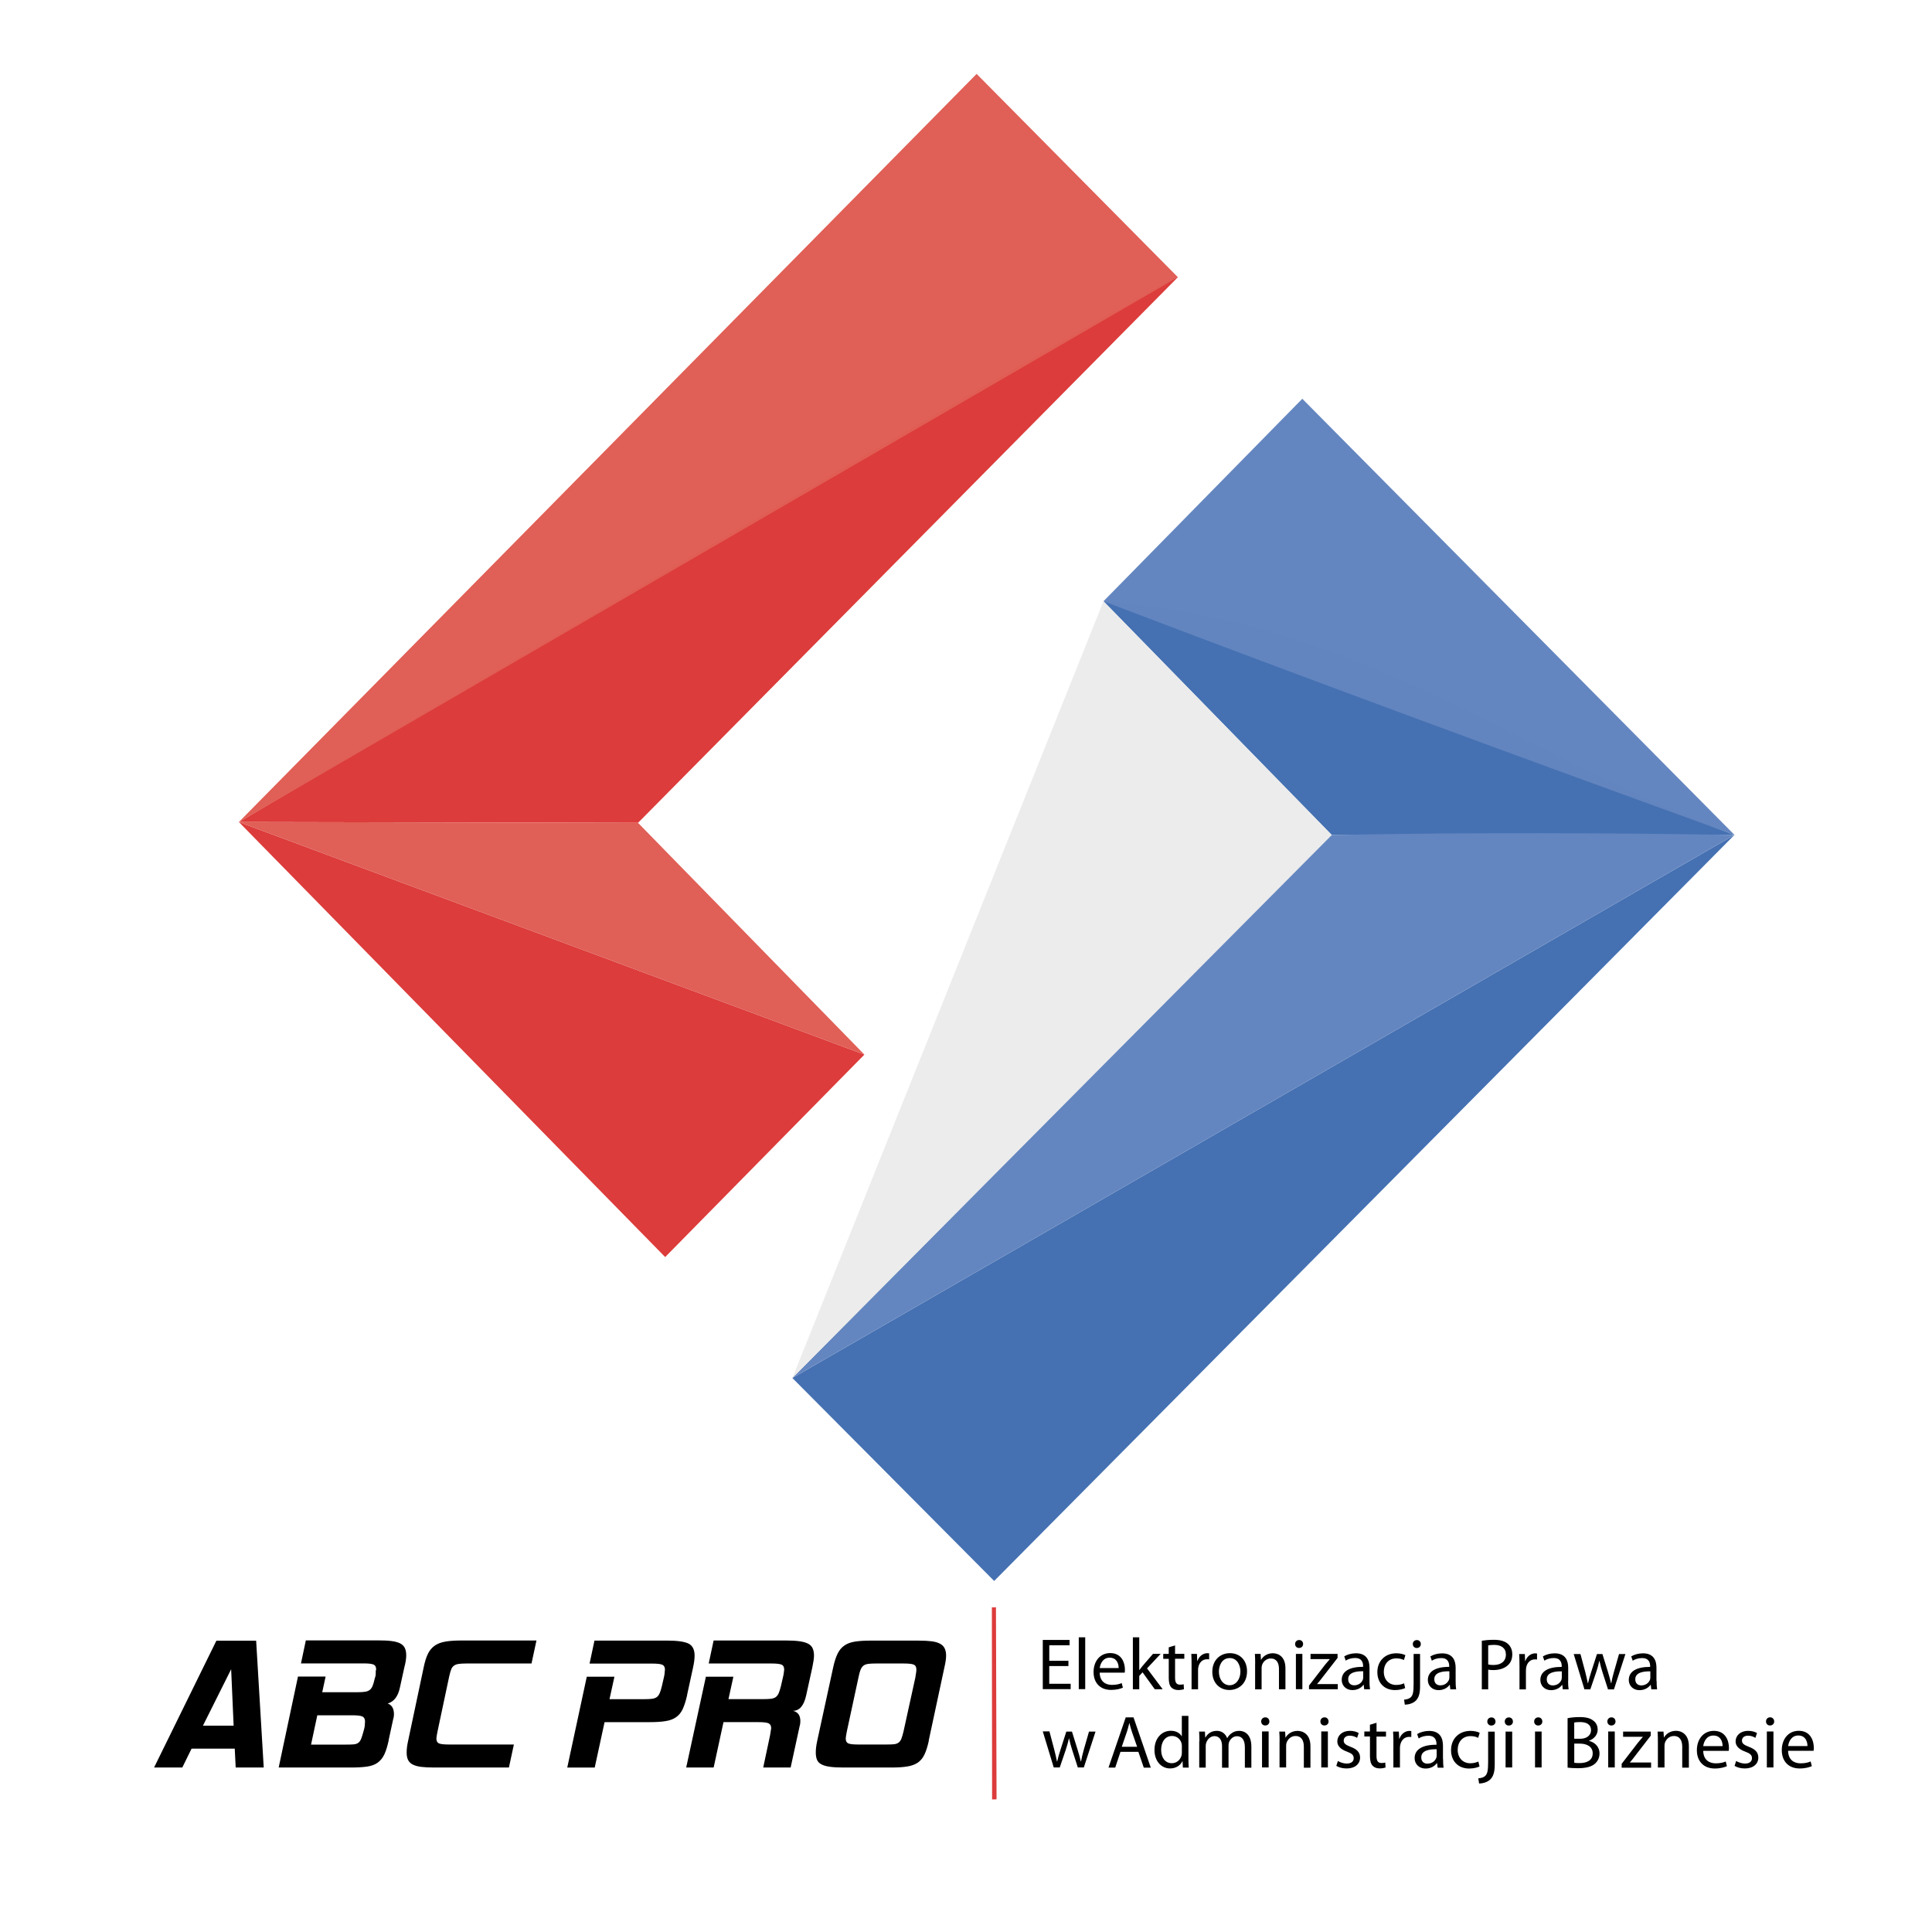
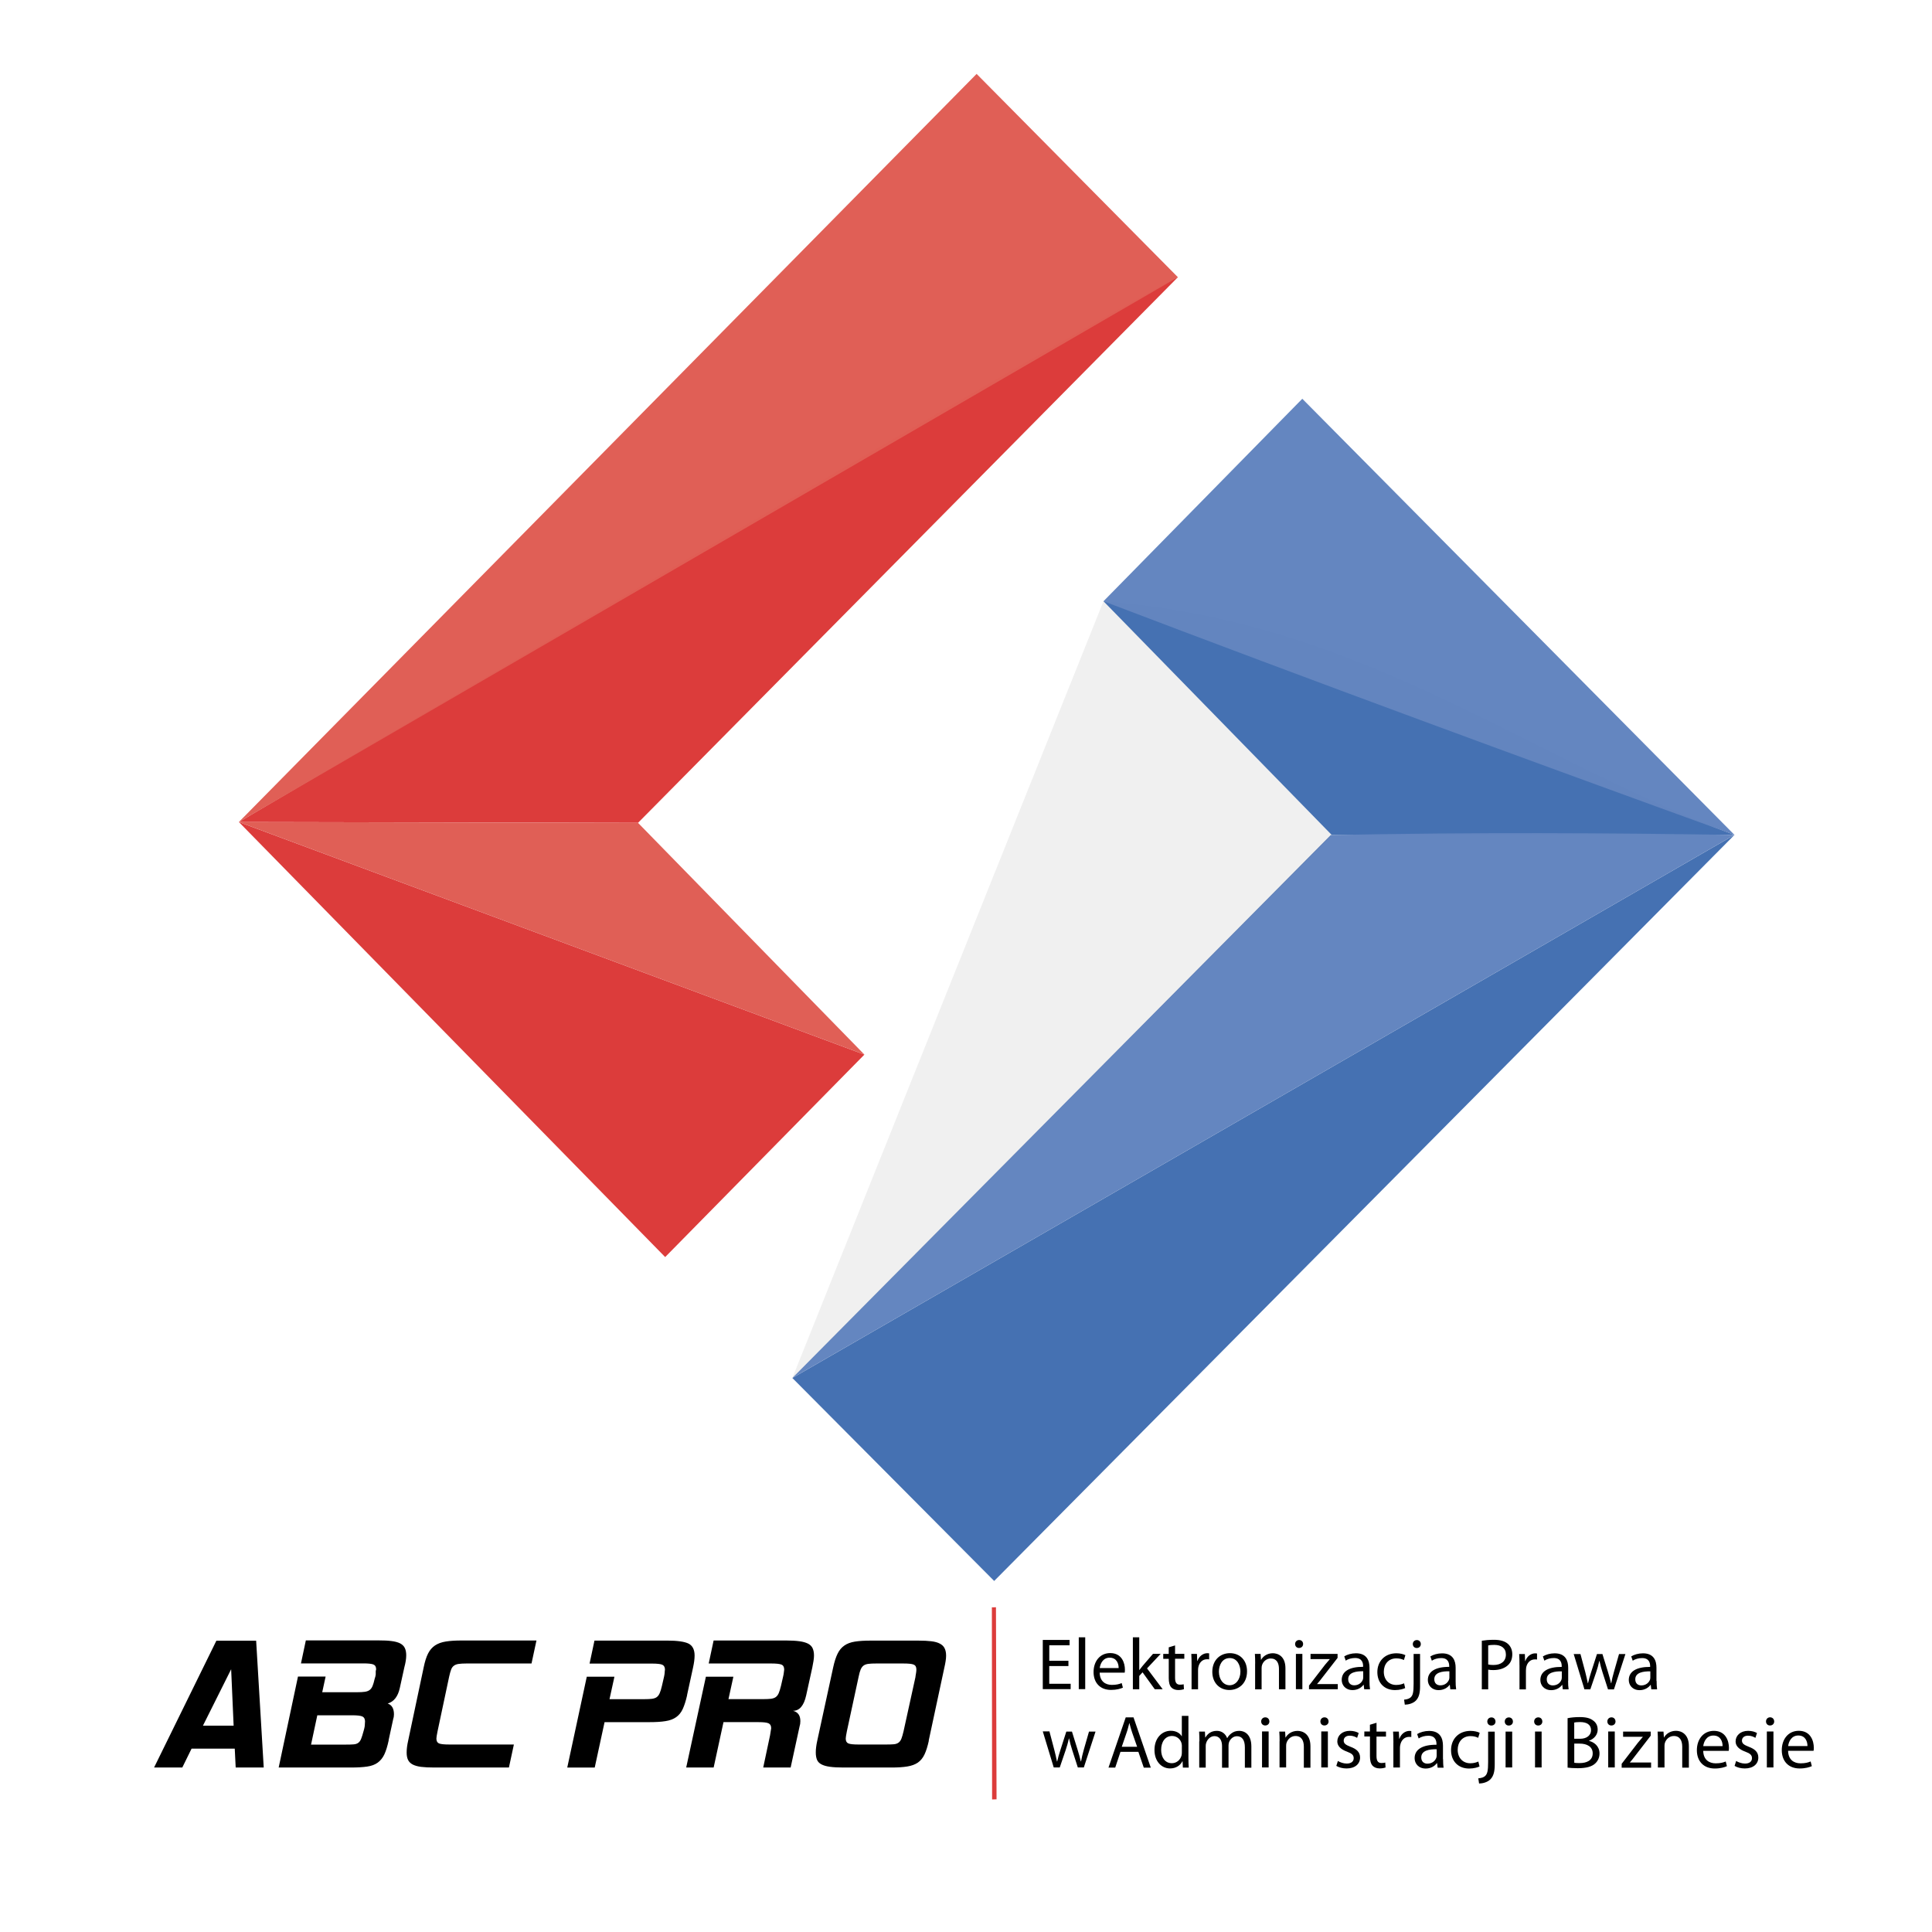
<svg xmlns="http://www.w3.org/2000/svg" width="317.5mm" height="317.5mm" viewBox="0 0 317.5 317.5" version="1.1" id="svg8">
  <defs id="defs2" />
  <g id="layer1" transform="translate(21.781,8.937068)">
    <path style="opacity:0.99;vector-effect:none;fill:#dc3a39;fill-opacity:1;stroke:#b70000;stroke-width:0.001;stroke-linecap:butt;stroke-linejoin:miter;stroke-miterlimit:4;stroke-dasharray:none;stroke-dashoffset:0;stroke-opacity:1" d="M 17.474,126.151 C 171.272,35.639 171.782,36.605 171.789,36.616 L 83.071,126.286 v 0 0 z" id="path818" />
    <path style="opacity:0.99;vector-effect:none;fill:#e05e55;fill-opacity:1;stroke:#b70000;stroke-width:0.001;stroke-linecap:butt;stroke-linejoin:miter;stroke-miterlimit:4;stroke-dasharray:none;stroke-dashoffset:0;stroke-opacity:1" d="m 138.714,3.207 c 33.075,33.409 33.075,33.409 33.075,33.409 L 17.474,126.151 Z" id="path820" />
    <path style="opacity:0.99;vector-effect:none;fill:#dc3a39;fill-opacity:1;stroke:#b70000;stroke-width:0.001;stroke-linecap:butt;stroke-linejoin:miter;stroke-miterlimit:4;stroke-dasharray:none;stroke-dashoffset:0;stroke-opacity:1" d="M 120.273,164.371 87.532,197.646 17.474,126.151 Z" id="path822" />
    <path style="opacity:0.99;vector-effect:none;fill:#e05e55;fill-opacity:1;stroke:#b70000;stroke-width:0.001;stroke-linecap:butt;stroke-linejoin:miter;stroke-miterlimit:4;stroke-dasharray:none;stroke-dashoffset:0;stroke-opacity:1" d="M 120.273,164.371 83.071,126.286 17.474,126.151 Z" id="path824" />
    <path style="opacity:0.99;vector-effect:none;fill:#4470b1;fill-opacity:1;stroke:#b70000;stroke-width:0.001;stroke-linecap:butt;stroke-linejoin:miter;stroke-miterlimit:4;stroke-dasharray:none;stroke-dashoffset:0;stroke-opacity:1" d="m 108.432,217.518 33.167,33.356 121.661,-122.606 z" id="path826" />
    <path style="opacity:0.99;vector-effect:none;fill:#4470b1;fill-opacity:1;stroke:#b70000;stroke-width:0.001;stroke-linecap:butt;stroke-linejoin:miter;stroke-miterlimit:4;stroke-dasharray:none;stroke-dashoffset:0;stroke-opacity:1" d="m 159.561,89.87 c 42.845,3.342 69.221,25.644 103.699,38.399 l -66.177,0.021 -37.521,-38.42" id="path828" />
    <path style="opacity:0.99;vector-effect:none;fill:#6385bf;fill-opacity:1;stroke:#b70000;stroke-width:0.001;stroke-linecap:butt;stroke-linejoin:miter;stroke-miterlimit:4;stroke-dasharray:none;stroke-dashoffset:0;stroke-opacity:1" d="m 192.235,56.595 71.025,71.674 C 228.748,115.769 194.199,103.06 159.561,89.87 Z" id="path830" />
    <path style="opacity:0.99;vector-effect:none;fill:#6385bf;fill-opacity:1;stroke:#b70000;stroke-width:0.001;stroke-linecap:butt;stroke-linejoin:miter;stroke-miterlimit:4;stroke-dasharray:none;stroke-dashoffset:0;stroke-opacity:1" d="m 108.432,217.518 88.48,-89.228 c 23.873,-0.472 45.486,-0.346 66.348,-0.021 z" id="path832" />
-     <path style="opacity:0.99;vector-effect:none;fill:#ececec;fill-opacity:1;stroke:#b70000;stroke-width:0.001;stroke-linecap:butt;stroke-linejoin:miter;stroke-miterlimit:4;stroke-dasharray:none;stroke-dashoffset:0;stroke-opacity:1" d="M 159.561,89.87 108.432,217.518 197.083,128.29 Z" id="path834" />
+     <path style="opacity:0.99;vector-effect:none;fill:#000000;fill-opacity:0.06;stroke:#b70000;stroke-width:0.001;stroke-linecap:butt;stroke-linejoin:miter;stroke-miterlimit:4;stroke-dasharray:none;stroke-dashoffset:0;stroke-opacity:1" d="M 159.561,89.87 108.432,217.518 197.083,128.29 Z" id="path834" />
    <path d="m 16.951,281.532 -0.154,-3.101 H 9.701 L 8.178,281.532 H 3.54 L 13.779,260.689 h 6.534 l 1.246,20.843 z m -5.38,-6.878 h 5.042 l -0.408,-9.271 -4.634,9.271 z m 30.523,2.422 c -0.207,0.96 -0.445,1.728 -0.714,2.304 -0.271,0.574 -0.637,1.021 -1.092,1.354 -0.453,0.329 -1.028,0.541 -1.729,0.642 -0.692,0.102 -1.568,0.156 -2.629,0.156 H 24.016 l 3.172,-14.947 h 4.542 l -0.557,2.574 h 5.724 c 0.533,0 0.972,-0.024 1.304,-0.074 0.326,-0.053 0.593,-0.153 0.788,-0.312 0.196,-0.153 0.35,-0.371 0.462,-0.654 0.119,-0.289 0.225,-0.665 0.332,-1.136 l 0.119,-0.395 c 0.065,-0.224 0.083,-0.43 0.065,-0.624 -0.018,-0.194 0,-0.383 0.065,-0.565 0,-0.412 -0.148,-0.671 -0.439,-0.795 -0.296,-0.124 -0.854,-0.182 -1.683,-0.182 H 27.68 l 0.8,-3.78 h 11.92 c 0.854,0 1.565,0.029 2.146,0.106 0.581,0.07 1.055,0.2 1.417,0.377 0.362,0.189 0.622,0.436 0.777,0.754 0.16,0.324 0.237,0.724 0.237,1.213 0,0.559 -0.101,1.207 -0.308,1.973 l -0.747,3.403 c -0.308,1.396 -0.972,2.249 -1.992,2.55 0.682,0.23 1.031,0.818 1.031,1.778 0,0.306 -0.047,0.571 -0.13,0.801 l -0.747,3.439 z m -4.013,-1.958 c 0.061,-0.23 0.093,-0.433 0.093,-0.632 0,-0.189 0.011,-0.371 0.032,-0.53 0,-0.406 -0.147,-0.677 -0.437,-0.813 -0.293,-0.13 -0.852,-0.194 -1.678,-0.194 h -5.727 l -1.028,4.817 h 5.721 c 0.564,0 0.999,-0.011 1.31,-0.041 0.314,-0.029 0.562,-0.118 0.746,-0.265 0.19,-0.136 0.338,-0.353 0.453,-0.642 0.117,-0.283 0.245,-0.695 0.388,-1.225 l 0.126,-0.459 z m 23.802,6.414 H 49.563 c -0.852,0 -1.561,-0.035 -2.136,-0.106 -0.567,-0.074 -1.028,-0.204 -1.38,-0.384 -0.357,-0.189 -0.607,-0.433 -0.765,-0.748 -0.157,-0.321 -0.235,-0.728 -0.235,-1.218 0,-0.286 0.018,-0.585 0.059,-0.908 0.041,-0.318 0.101,-0.671 0.19,-1.058 l 2.549,-12.033 c 0.19,-0.936 0.427,-1.696 0.717,-2.27 0.285,-0.571 0.676,-1.016 1.144,-1.334 0.48,-0.318 1.067,-0.535 1.772,-0.646 0.699,-0.114 1.565,-0.169 2.578,-0.169 h 12.323 l -0.812,3.778 h -10.64 c -0.563,0 -1.008,0.024 -1.346,0.074 -0.332,0.047 -0.593,0.153 -0.788,0.306 -0.202,0.154 -0.356,0.373 -0.45,0.662 -0.107,0.286 -0.213,0.664 -0.314,1.132 l -1.903,8.965 c -0.124,0.614 -0.19,1.013 -0.19,1.195 0,0.412 0.142,0.675 0.421,0.799 0.279,0.124 0.842,0.182 1.695,0.182 h 10.616 l -0.812,3.774 z m 29.258,-11.888 c -0.209,0.921 -0.448,1.675 -0.717,2.26 -0.269,0.582 -0.631,1.036 -1.089,1.352 -0.455,0.324 -1.034,0.542 -1.726,0.648 -0.698,0.118 -1.574,0.171 -2.632,0.171 h -7.405 l -1.617,7.46 h -4.514 l 3.207,-14.921 h 4.544 l -0.807,3.686 h 5.724 c 0.517,0 0.935,-0.018 1.257,-0.059 0.32,-0.047 0.581,-0.13 0.779,-0.277 0.197,-0.141 0.359,-0.359 0.48,-0.636 0.127,-0.283 0.253,-0.689 0.372,-1.201 l 0.346,-1.502 c 0.059,-0.265 0.095,-0.489 0.107,-0.689 0.012,-0.194 0.018,-0.353 0.047,-0.477 0,-0.406 -0.148,-0.683 -0.427,-0.813 -0.279,-0.13 -0.854,-0.194 -1.695,-0.194 H 75.107 l 0.806,-3.78 h 11.914 c 1.678,0 2.863,0.165 3.533,0.489 0.67,0.336 1.008,0.989 1.008,1.973 0,0.294 -0.024,0.589 -0.065,0.907 -0.041,0.318 -0.107,0.677 -0.19,1.06 l -0.99,4.558 z m 16.987,11.888 h -4.483 l 1.121,-5.282 0.186,-1.164 c 0,-0.41 -0.136,-0.677 -0.421,-0.813 -0.279,-0.137 -0.842,-0.2 -1.689,-0.2 h -5.726 l -1.618,7.458 h -4.511 l 3.236,-14.921 h 4.517 l -0.806,3.684 h 5.726 c 0.522,0 0.942,-0.022 1.268,-0.059 0.314,-0.047 0.581,-0.132 0.777,-0.28 0.202,-0.143 0.362,-0.359 0.486,-0.641 0.119,-0.286 0.249,-0.688 0.373,-1.201 l 0.344,-1.503 c 0.065,-0.265 0.107,-0.492 0.124,-0.688 0.024,-0.196 0.048,-0.354 0.059,-0.476 0,-0.43 -0.148,-0.704 -0.451,-0.828 -0.302,-0.124 -0.871,-0.182 -1.725,-0.182 H 94.686 l 0.806,-3.779 h 11.92 c 0.889,0 1.624,0.045 2.205,0.127 0.581,0.076 1.043,0.218 1.399,0.395 0.35,0.189 0.605,0.442 0.747,0.754 0.148,0.318 0.225,0.718 0.225,1.195 0,0.289 -0.03,0.589 -0.083,0.907 -0.047,0.318 -0.119,0.677 -0.196,1.066 l -1.002,4.558 c -0.373,1.708 -1.103,2.556 -2.175,2.556 0.806,0.189 1.215,0.748 1.215,1.69 0,0.33 -0.042,0.618 -0.124,0.86 l -1.477,6.789 z m 22.738,-4.422 c -0.21,0.948 -0.445,1.702 -0.716,2.273 -0.273,0.579 -0.634,1.019 -1.087,1.337 -0.458,0.315 -1.041,0.529 -1.744,0.642 -0.704,0.118 -1.589,0.171 -2.643,0.171 h -7.842 c -0.915,0 -1.661,-0.042 -2.245,-0.124 -0.581,-0.081 -1.043,-0.215 -1.381,-0.398 -0.35,-0.182 -0.587,-0.43 -0.723,-0.748 -0.13,-0.318 -0.202,-0.713 -0.202,-1.184 0,-0.283 0.012,-0.583 0.059,-0.907 0.035,-0.318 0.101,-0.671 0.184,-1.054 l 2.614,-12.03 c 0.202,-0.936 0.445,-1.696 0.729,-2.267 0.279,-0.571 0.646,-1.013 1.108,-1.331 0.451,-0.318 1.025,-0.536 1.725,-0.648 0.694,-0.112 1.559,-0.165 2.59,-0.165 h 7.842 c 0.848,0 1.565,0.035 2.146,0.106 0.575,0.071 1.049,0.2 1.411,0.4 0.362,0.194 0.622,0.448 0.771,0.771 0.16,0.318 0.237,0.718 0.237,1.213 0,0.289 -0.03,0.589 -0.083,0.907 -0.047,0.318 -0.119,0.665 -0.202,1.03 l -2.579,12.036 z m -2.205,-10.499 c 0.034,-0.246 0.074,-0.459 0.107,-0.655 0.032,-0.196 0.045,-0.376 0.045,-0.54 0,-0.407 -0.144,-0.672 -0.437,-0.797 -0.29,-0.124 -0.857,-0.182 -1.71,-0.182 h -4.452 c -0.519,0 -0.945,0.016 -1.274,0.059 -0.332,0.039 -0.598,0.134 -0.792,0.274 -0.2,0.145 -0.359,0.359 -0.487,0.646 -0.12,0.286 -0.235,0.685 -0.336,1.195 l -1.934,8.965 c -0.122,0.614 -0.186,1.013 -0.186,1.195 0,0.412 0.142,0.675 0.421,0.799 0.285,0.127 0.854,0.182 1.701,0.182 h 4.481 c 0.533,0 0.972,-0.013 1.292,-0.041 0.32,-0.029 0.581,-0.12 0.777,-0.265 0.202,-0.14 0.356,-0.357 0.474,-0.646 0.113,-0.286 0.231,-0.696 0.356,-1.225 l 1.968,-8.965 z m 25.136,-1.751 h -3.148 v 2.913 h 3.52 v 0.876 h -4.582 v -8.081 h 4.404 v 0.876 h -3.337 v 2.551 h 3.148 v 0.866 z m 1.705,-4.725 h 1.059 v 8.514 h -1.06 v -8.514 z m 3.435,5.805 c 0.027,1.424 0.932,2.014 2.004,2.014 0.761,0 1.23,-0.135 1.614,-0.299 l 0.197,0.754 c -0.373,0.167 -1.025,0.371 -1.95,0.371 -1.802,0 -2.869,-1.185 -2.869,-2.934 0,-1.752 1.037,-3.12 2.739,-3.12 1.921,0 2.413,1.653 2.413,2.72 0,0.219 -0.012,0.372 -0.035,0.495 h -4.102 z m 3.116,-0.757 c 0.011,-0.654 -0.277,-1.702 -1.476,-1.702 -1.087,0 -1.544,0.977 -1.63,1.708 h 3.106 z m 3.388,0.33 h 0.021 c 0.148,-0.2 0.34,-0.453 0.511,-0.659 l 1.726,-2.002 h 1.263 l -2.243,2.391 2.568,3.421 h -1.299 l -2.004,-2.779 -0.543,0.601 v 2.19 h -1.049 v -8.539 h 1.049 v 5.37 z m 5.886,-4.051 v 1.39 h 1.519 v 0.807 h -1.519 v 3.133 c 0,0.724 0.207,1.125 0.794,1.125 0.293,0 0.462,-0.024 0.618,-0.065 l 0.047,0.801 c -0.202,0.076 -0.528,0.147 -0.942,0.147 -0.49,0 -0.889,-0.165 -1.145,-0.442 -0.287,-0.318 -0.41,-0.836 -0.41,-1.519 v -3.168 h -0.905 v -0.813 h 0.901 v -1.078 l 1.037,-0.311 z m 2.712,3.203 c 0,-0.677 -0.012,-1.266 -0.043,-1.808 h 0.927 l 0.048,1.154 h 0.038 c 0.266,-0.771 0.916,-1.266 1.63,-1.266 0.107,0 0.191,0.011 0.287,0.024 v 0.995 c -0.107,-0.024 -0.213,-0.024 -0.362,-0.024 -0.747,0 -1.279,0.554 -1.423,1.348 -0.027,0.147 -0.037,0.324 -0.037,0.489 v 3.097 h -1.066 v -3.998 z m 9.115,1.048 c 0,2.149 -1.508,3.08 -2.909,3.08 -1.571,0 -2.798,-1.148 -2.798,-2.985 0,-1.925 1.29,-3.068 2.894,-3.068 1.677,0 2.812,1.207 2.812,2.974 z m -4.624,0.065 c 0,1.272 0.723,2.232 1.762,2.232 1.012,0 1.774,-0.942 1.774,-2.249 0,-0.983 -0.496,-2.214 -1.753,-2.214 -1.245,0 -1.784,1.154 -1.784,2.243 z m 5.96,-1.343 c 0,-0.612 -0.011,-1.089 -0.048,-1.572 h 0.942 l 0.059,0.966 h 0.027 c 0.287,-0.536 0.964,-1.078 1.928,-1.078 0.81,0 2.066,0.477 2.066,2.467 v 3.456 H 188.4 v -3.345 c 0,-0.936 -0.356,-1.716 -1.357,-1.716 -0.688,0 -1.233,0.491 -1.423,1.081 -0.048,0.13 -0.071,0.312 -0.071,0.495 v 3.492 h -1.067 v -4.234 z m 7.879,-3.203 c 0,0.359 -0.25,0.654 -0.677,0.654 -0.383,0 -0.639,-0.289 -0.639,-0.648 0,-0.359 0.267,-0.659 0.666,-0.659 0.389,0 0.65,0.289 0.65,0.659 z m -1.184,7.437 v -5.812 h 1.061 v 5.806 h -1.061 z m 2.158,-0.612 2.632,-3.415 c 0.266,-0.324 0.511,-0.601 0.773,-0.907 v -0.024 h -3.159 v -0.854 h 4.443 v 0.662 l -2.614,3.368 c -0.249,0.326 -0.48,0.624 -0.747,0.911 v 0.024 h 3.396 v 0.842 h -4.73 v -0.625 z m 9.935,-0.777 c 0,0.506 0.023,0.995 0.086,1.396 h -0.953 l -0.086,-0.736 h -0.037 c -0.326,0.453 -0.954,0.866 -1.784,0.866 -1.183,0 -1.79,-0.824 -1.79,-1.666 0,-1.401 1.257,-2.167 3.515,-2.155 v -0.124 c 0,-0.465 -0.133,-1.337 -1.331,-1.325 -0.554,0 -1.119,0.153 -1.529,0.43 l -0.239,-0.701 c 0.48,-0.3 1.194,-0.506 1.929,-0.506 1.784,0 2.221,1.213 2.221,2.361 v 2.173 z m -1.027,-1.566 c -1.156,-0.024 -2.472,0.177 -2.472,1.301 0,0.695 0.458,1.007 0.991,1.007 0.765,0 1.263,-0.477 1.429,-0.972 0.035,-0.118 0.047,-0.241 0.047,-0.336 v -1.007 z m 6.904,2.756 c -0.277,0.136 -0.895,0.336 -1.677,0.336 -1.764,0 -2.909,-1.184 -2.909,-2.956 0,-1.784 1.231,-3.091 3.137,-3.091 0.628,0 1.18,0.153 1.47,0.312 l -0.243,0.801 c -0.255,-0.13 -0.652,-0.277 -1.233,-0.277 -1.346,0 -2.069,0.995 -2.069,2.196 0,1.343 0.871,2.173 2.027,2.173 0.599,0 1.002,-0.141 1.304,-0.271 l 0.178,0.789 z m -0.192,1.908 c 0.49,-0.035 0.906,-0.165 1.156,-0.453 0.287,-0.318 0.41,-0.777 0.41,-2.167 v -4.887 h 1.06 v 5.288 c 0,1.125 -0.175,1.855 -0.698,2.385 -0.468,0.465 -1.247,0.659 -1.811,0.659 l -0.116,-0.83 z m 2.749,-9.133 c 0,0.347 -0.239,0.648 -0.677,0.648 -0.388,0 -0.639,-0.3 -0.639,-0.648 0,-0.359 0.267,-0.659 0.666,-0.659 0.394,0 0.65,0.3 0.65,0.659 z m 5.721,6.041 c 0,0.506 0.02,0.995 0.085,1.396 h -0.959 l -0.085,-0.736 h -0.032 c -0.325,0.459 -0.953,0.866 -1.79,0.866 -1.183,0 -1.784,-0.824 -1.784,-1.66 0,-1.401 1.257,-2.167 3.509,-2.161 v -0.118 c 0,-0.465 -0.127,-1.337 -1.325,-1.325 -0.554,0 -1.124,0.153 -1.529,0.43 l -0.244,-0.701 c 0.484,-0.3 1.199,-0.506 1.934,-0.506 1.784,0 2.222,1.207 2.222,2.361 v 2.167 z m -1.028,-1.566 c -1.156,-0.024 -2.478,0.177 -2.478,1.301 0,0.701 0.464,1.007 0.991,1.007 0.773,0 1.268,-0.477 1.438,-0.966 0.037,-0.124 0.049,-0.241 0.049,-0.336 z m 5.332,-5.023 c 0.506,-0.082 1.171,-0.153 2.013,-0.153 1.039,0 1.801,0.241 2.28,0.671 0.437,0.383 0.714,0.972 0.714,1.69 0,0.73 -0.213,1.307 -0.628,1.725 -0.564,0.589 -1.459,0.889 -2.482,0.889 -0.314,0 -0.607,-0.018 -0.848,-0.071 v 3.239 h -1.049 v -8.02 z m 1.049,3.898 c 0.228,0.065 0.516,0.088 0.868,0.088 1.268,0 2.04,-0.624 2.04,-1.713 0,-1.078 -0.773,-1.59 -1.918,-1.59 -0.458,0 -0.81,0.035 -0.991,0.088 v 3.138 z m 5.139,0.094 c 0,-0.677 -0.011,-1.266 -0.048,-1.808 h 0.932 l 0.041,1.154 h 0.039 c 0.266,-0.771 0.921,-1.266 1.63,-1.266 0.107,0 0.192,0.018 0.293,0.024 v 0.995 c -0.113,-0.024 -0.224,-0.024 -0.363,-0.024 -0.751,0 -1.278,0.553 -1.427,1.348 -0.02,0.141 -0.037,0.324 -0.037,0.489 v 3.091 h -1.055 v -4.004 z m 7.992,2.603 c 0,0.506 0.02,0.995 0.085,1.396 h -0.958 l -0.083,-0.736 h -0.03 c -0.326,0.453 -0.954,0.866 -1.79,0.866 -1.18,0 -1.784,-0.824 -1.784,-1.666 0,-1.401 1.257,-2.167 3.509,-2.155 v -0.124 c 0,-0.465 -0.125,-1.343 -1.322,-1.331 -0.551,0 -1.12,0.153 -1.529,0.43 l -0.243,-0.701 c 0.486,-0.3 1.197,-0.506 1.938,-0.506 1.784,0 2.223,1.207 2.223,2.361 v 2.167 z m -1.029,-1.566 c -1.156,-0.024 -2.478,0.177 -2.478,1.307 0,0.701 0.456,1.007 0.99,1.007 0.777,0 1.269,-0.477 1.434,-0.966 0.036,-0.124 0.048,-0.241 0.048,-0.336 v -1.013 z m 3.059,-2.844 0.788,2.95 c 0.154,0.648 0.308,1.248 0.421,1.843 h 0.036 c 0.125,-0.583 0.32,-1.207 0.516,-1.831 l 0.954,-2.962 h 0.895 l 0.901,2.903 c 0.213,0.701 0.379,1.313 0.516,1.896 h 0.036 c 0.095,-0.583 0.249,-1.195 0.445,-1.878 l 0.83,-2.915 h 1.049 l -1.885,5.806 h -0.972 l -0.894,-2.774 c -0.202,-0.648 -0.373,-1.225 -0.516,-1.908 h -0.024 c -0.148,0.695 -0.326,1.29 -0.533,1.914 l -0.942,2.762 h -0.966 l -1.766,-5.806 h 1.085 z m 12.513,4.416 c 0,0.501 0.024,0.995 0.083,1.39 h -0.954 l -0.089,-0.736 h -0.036 c -0.332,0.453 -0.96,0.866 -1.79,0.866 -1.186,0 -1.784,-0.824 -1.784,-1.666 0,-1.401 1.251,-2.167 3.509,-2.155 v -0.124 c 0,-0.465 -0.136,-1.337 -1.328,-1.325 -0.563,0 -1.126,0.153 -1.535,0.43 l -0.243,-0.707 c 0.48,-0.3 1.191,-0.506 1.926,-0.506 1.79,0 2.217,1.213 2.217,2.361 v 2.167 z m -1.031,-1.566 c -1.156,-0.024 -2.472,0.177 -2.472,1.301 0,0.701 0.456,1.007 0.99,1.007 0.771,0 1.268,-0.477 1.44,-0.966 0.03,-0.124 0.042,-0.241 0.042,-0.336 v -1.013 z m -98.741,9.892 0.794,3.015 c 0.166,0.659 0.32,1.278 0.433,1.89 h 0.041 c 0.13,-0.606 0.326,-1.242 0.528,-1.878 l 0.972,-3.027 h 0.925 l 0.923,2.968 c 0.223,0.712 0.394,1.337 0.532,1.937 h 0.038 c 0.101,-0.601 0.261,-1.225 0.453,-1.925 l 0.854,-2.974 h 1.074 l -1.923,5.894 h -0.986 l -0.913,-2.829 c -0.21,-0.664 -0.382,-1.254 -0.531,-1.948 h -0.024 c -0.148,0.709 -0.332,1.323 -0.542,1.958 l -0.961,2.818 h -0.988 l -1.801,-5.929 h 1.111 z m 11.665,3.333 -0.86,2.591 h -1.108 l 2.833,-8.255 h 1.28 l 2.839,8.261 h -1.15 l -0.889,-2.597 h -2.952 z m 2.739,-0.83 -0.83,-2.379 c -0.19,-0.542 -0.308,-1.03 -0.433,-1.507 h -0.024 c -0.13,0.477 -0.243,0.995 -0.421,1.496 l -0.818,2.391 h 2.513 z m 8.429,-5.07 v 6.948 c 0,0.53 0.024,1.131 0.053,1.537 h -0.966 l -0.047,-1.025 h -0.041 c -0.326,0.659 -1.043,1.166 -2.015,1.166 -1.446,0 -2.561,-1.213 -2.561,-3.015 -0.018,-1.968 1.227,-3.174 2.673,-3.174 0.925,0 1.529,0.43 1.796,0.895 h 0.024 v -3.345 h 1.067 z m -1.073,4.981 c 0,-0.135 -0.018,-0.318 -0.047,-0.453 -0.16,-0.671 -0.759,-1.237 -1.571,-1.237 -1.132,0 -1.79,0.983 -1.79,2.279 0,1.207 0.599,2.196 1.76,2.196 0.729,0 1.387,-0.489 1.595,-1.29 0.03,-0.147 0.047,-0.294 0.047,-0.465 v -1.03 z m 2.881,-0.807 c 0,-0.624 -0.024,-1.113 -0.048,-1.602 h 0.954 l 0.047,0.966 h 0.036 c 0.326,-0.559 0.889,-1.089 1.885,-1.089 0.8,0 1.417,0.489 1.677,1.189 h 0.024 c 0.178,-0.342 0.433,-0.589 0.676,-0.771 0.356,-0.267 0.741,-0.418 1.31,-0.418 0.8,0 1.974,0.518 1.974,2.573 v 3.48 h -1.067 v -3.345 c 0,-1.154 -0.433,-1.825 -1.298,-1.825 -0.628,0 -1.103,0.456 -1.298,0.972 -0.053,0.162 -0.089,0.342 -0.089,0.542 v 3.663 h -1.067 v -3.575 c 0,-0.942 -0.415,-1.619 -1.245,-1.619 -0.664,0 -1.174,0.542 -1.346,1.083 -0.065,0.147 -0.089,0.344 -0.089,0.526 v 3.562 h -1.067 v -4.328 z m 11.499,-3.274 c 0,0.371 -0.261,0.665 -0.688,0.665 -0.403,0 -0.664,-0.294 -0.664,-0.665 0,-0.365 0.273,-0.671 0.682,-0.671 0.391,0 0.664,0.294 0.664,0.671 z m -1.209,7.596 v -5.947 h 1.085 v 5.917 h -1.085 z m 2.887,-4.322 c 0,-0.624 -0.012,-1.113 -0.053,-1.602 h 0.96 l 0.059,0.983 h 0.024 c 0.29,-0.548 0.984,-1.101 1.968,-1.101 0.824,0 2.11,0.489 2.11,2.526 v 3.527 h -1.085 v -3.457 c 0,-0.956 -0.356,-1.755 -1.381,-1.755 -0.705,0 -1.257,0.506 -1.458,1.107 -0.053,0.132 -0.071,0.318 -0.071,0.5 v 3.562 H 188.495 v -4.328 z m 8.05,-3.274 c 0,0.371 -0.261,0.665 -0.694,0.665 -0.397,0 -0.652,-0.294 -0.652,-0.665 0,-0.365 0.267,-0.671 0.676,-0.671 0.391,0 0.664,0.294 0.664,0.675 z m -1.203,7.596 v -5.947 h 1.085 v 5.917 h -1.085 z m 2.739,-1.089 c 0.332,0.2 0.901,0.418 1.44,0.418 0.777,0 1.15,-0.377 1.15,-0.879 0,-0.518 -0.308,-0.783 -1.097,-1.078 -1.091,-0.395 -1.595,-0.972 -1.595,-1.678 0,-0.96 0.788,-1.743 2.063,-1.743 0.599,0 1.132,0.159 1.452,0.365 l -0.261,0.789 c -0.237,-0.147 -0.67,-0.359 -1.221,-0.359 -0.646,0 -0.984,0.365 -0.984,0.807 0,0.489 0.338,0.712 1.12,1.019 1.025,0.377 1.571,0.889 1.571,1.772 0,1.048 -0.83,1.79 -2.223,1.79 -0.658,0 -1.263,-0.171 -1.683,-0.424 l 0.261,-0.807 z m 6.343,-6.265 v 1.425 h 1.553 v 0.823 h -1.559 v 3.197 c 0,0.736 0.207,1.148 0.806,1.148 0.296,0 0.468,-0.024 0.634,-0.077 l 0.047,0.818 c -0.213,0.071 -0.545,0.147 -0.966,0.147 -0.51,0 -0.913,-0.171 -1.174,-0.453 -0.296,-0.336 -0.421,-0.86 -0.421,-1.56 v -3.239 h -0.925 v -0.818 h 0.919 v -1.107 l 1.067,-0.318 z m 2.774,3.274 c 0,-0.689 -0.018,-1.295 -0.053,-1.843 h 0.948 l 0.053,1.178 h 0.036 c 0.273,-0.789 0.937,-1.295 1.666,-1.295 0.113,0 0.196,0.018 0.29,0.024 v 0.983 c -0.107,-0.024 -0.219,-0.024 -0.367,-0.024 -0.771,0 -1.31,0.564 -1.458,1.376 -0.03,0.141 -0.042,0.324 -0.042,0.496 v 3.162 h -1.079 v -4.081 z m 8.162,2.667 c 0,0.512 0.018,1.019 0.083,1.419 h -0.978 l -0.089,-0.742 h -0.041 c -0.326,0.459 -0.972,0.883 -1.826,0.883 -1.209,0 -1.826,-0.842 -1.826,-1.702 0,-1.437 1.28,-2.22 3.592,-2.208 v -0.118 c 0,-0.477 -0.136,-1.372 -1.357,-1.36 -0.569,0 -1.15,0.159 -1.571,0.442 l -0.249,-0.718 c 0.498,-0.306 1.221,-0.518 1.974,-0.518 1.82,0 2.27,1.241 2.27,2.419 v 2.214 z m -1.055,-1.608 c -1.186,-0.024 -2.531,0.182 -2.531,1.337 0,0.712 0.468,1.03 1.014,1.03 0.788,0 1.298,-0.489 1.47,-0.995 0.036,-0.118 0.048,-0.241 0.048,-0.342 v -1.043 z m 7.06,2.821 c -0.29,0.141 -0.919,0.347 -1.719,0.347 -1.802,0 -2.976,-1.213 -2.976,-3.027 0,-1.825 1.257,-3.162 3.207,-3.162 0.64,0 1.209,0.159 1.5,0.318 l -0.249,0.824 c -0.261,-0.135 -0.67,-0.283 -1.257,-0.283 -1.369,0 -2.11,1.019 -2.11,2.243 0,1.372 0.883,2.22 2.069,2.22 0.611,0 1.02,-0.147 1.328,-0.283 l 0.19,0.807 z m -0.202,1.955 c 0.51,-0.041 0.925,-0.171 1.185,-0.465 0.29,-0.33 0.415,-0.801 0.415,-2.22 v -4.988 h 1.085 v 5.405 c 0,1.154 -0.19,1.902 -0.723,2.444 -0.48,0.477 -1.274,0.677 -1.849,0.677 l -0.13,-0.848 z m 2.816,-9.339 c 0,0.359 -0.249,0.665 -0.694,0.665 -0.397,0 -0.658,-0.306 -0.658,-0.665 0,-0.365 0.267,-0.671 0.682,-0.671 0.403,0 0.664,0.306 0.664,0.674 z m 2.863,0 c 0,0.371 -0.261,0.665 -0.694,0.665 -0.397,0 -0.652,-0.294 -0.652,-0.665 0,-0.365 0.267,-0.671 0.676,-0.671 0.391,0 0.664,0.294 0.664,0.674 z m -1.209,7.602 v -5.947 h 1.085 v 5.899 h -1.085 z m 6.04,-7.608 c 0,0.371 -0.255,0.665 -0.688,0.665 -0.397,0 -0.658,-0.294 -0.658,-0.665 0,-0.366 0.273,-0.674 0.682,-0.674 0.391,0 0.658,0.294 0.658,0.671 z m -1.203,7.6 v -5.947 h 1.085 v 5.907 h -1.091 z m 5.37,-8.138 c 0.468,-0.109 1.215,-0.182 1.962,-0.182 1.067,0 1.755,0.182 2.264,0.601 0.433,0.318 0.699,0.807 0.699,1.46 0,0.813 -0.545,1.507 -1.411,1.819 v 0.038 c 0.788,0.186 1.713,0.834 1.713,2.059 0,0.712 -0.29,1.264 -0.717,1.655 -0.563,0.53 -1.506,0.771 -2.863,0.771 -0.741,0 -1.31,-0.053 -1.666,-0.094 v -8.155 z m 1.073,3.382 h 0.972 c 1.12,0 1.79,-0.601 1.79,-1.397 0,-0.954 -0.729,-1.348 -1.814,-1.348 -0.492,0 -0.776,0.041 -0.948,0.077 v 2.673 z m 0,3.948 c 0.213,0.039 0.516,0.047 0.901,0.047 1.108,0 2.134,-0.403 2.134,-1.602 0,-1.116 -0.966,-1.596 -2.14,-1.596 h -0.889 v 3.153 z m 6.787,-6.795 c 0,0.371 -0.261,0.665 -0.688,0.665 -0.397,0 -0.658,-0.294 -0.658,-0.665 0,-0.367 0.273,-0.674 0.682,-0.674 0.391,0 0.658,0.294 0.658,0.677 z m -1.203,7.596 v -5.947 h 1.079 v 5.914 h -1.079 z m 2.205,-0.624 2.691,-3.492 c 0.273,-0.33 0.516,-0.612 0.788,-0.93 v -0.024 h -3.236 v -0.86 h 4.541 v 0.671 l -2.661,3.449 c -0.255,0.336 -0.486,0.642 -0.759,0.936 v 0.024 h 3.479 v 0.854 h -4.837 v -0.626 z m 5.957,-3.704 c 0,-0.624 -0.011,-1.113 -0.048,-1.604 h 0.973 l 0.065,0.977 h 0.02 c 0.296,-0.548 0.99,-1.101 1.974,-1.101 0.824,0 2.11,0.489 2.11,2.526 v 3.527 h -1.091 v -3.446 c 0,-0.954 -0.356,-1.755 -1.381,-1.755 -0.704,0 -1.263,0.506 -1.46,1.107 -0.048,0.135 -0.073,0.318 -0.073,0.5 v 3.568 h -1.088 v -4.328 z m 7.451,1.555 c 0.024,1.46 0.954,2.061 2.051,2.061 0.777,0 1.257,-0.132 1.648,-0.306 l 0.196,0.774 c -0.379,0.171 -1.049,0.383 -1.998,0.383 -1.838,0 -2.94,-1.213 -2.94,-3.003 0,-1.788 1.061,-3.186 2.798,-3.186 1.962,0 2.472,1.696 2.472,2.785 0,0.219 -0.011,0.377 -0.041,0.501 h -4.19 z m 3.183,-0.771 c 0.011,-0.671 -0.285,-1.737 -1.512,-1.737 -1.108,0 -1.577,0.989 -1.666,1.737 h 3.171 z m 2.241,2.453 c 0.332,0.2 0.901,0.418 1.44,0.418 0.777,0 1.15,-0.377 1.15,-0.883 0,-0.514 -0.308,-0.783 -1.103,-1.075 -1.085,-0.395 -1.589,-0.972 -1.589,-1.678 0,-0.96 0.788,-1.743 2.057,-1.743 0.605,0 1.138,0.159 1.458,0.365 l -0.261,0.789 c -0.237,-0.147 -0.664,-0.359 -1.221,-0.359 -0.64,0 -0.99,0.365 -0.99,0.807 0,0.489 0.35,0.712 1.126,1.019 1.02,0.377 1.565,0.889 1.565,1.772 0,1.048 -0.83,1.79 -2.223,1.79 -0.658,0 -1.263,-0.171 -1.677,-0.424 l 0.255,-0.807 z m 6.242,-6.507 c 0,0.371 -0.261,0.665 -0.694,0.665 -0.397,0 -0.652,-0.294 -0.652,-0.665 0,-0.369 0.267,-0.677 0.676,-0.677 0.391,0 0.664,0.294 0.664,0.671 z m -1.209,7.596 v -5.947 h 1.085 v 5.917 h -1.085 z m 3.491,-2.772 c 0.024,1.46 0.948,2.061 2.045,2.061 0.777,0 1.257,-0.136 1.66,-0.306 l 0.196,0.771 c -0.385,0.171 -1.049,0.38 -2.004,0.38 -1.838,0 -2.934,-1.213 -2.934,-3.003 0,-1.79 1.055,-3.186 2.798,-3.186 1.962,0 2.466,1.696 2.466,2.785 0,0.218 -0.011,0.377 -0.041,0.5 h -4.197 z m 3.183,-0.771 c 0.011,-0.674 -0.285,-1.741 -1.506,-1.741 -1.114,0 -1.583,0.989 -1.666,1.737 h 3.171 z" id="path2" style="fill:#000000;stroke-width:0.591" />
    <path style="opacity:0.99;vector-effect:none;fill:#dc3a39;fill-opacity:1;stroke:#b70000;stroke-width:0.001;stroke-linecap:butt;stroke-linejoin:miter;stroke-miterlimit:4;stroke-dasharray:none;stroke-dashoffset:0;stroke-opacity:1" d="m 141.221,255.209 0.673,-0.012 0.095,31.561 -0.732,0.024 z" id="path1410" />
  </g>
</svg>
